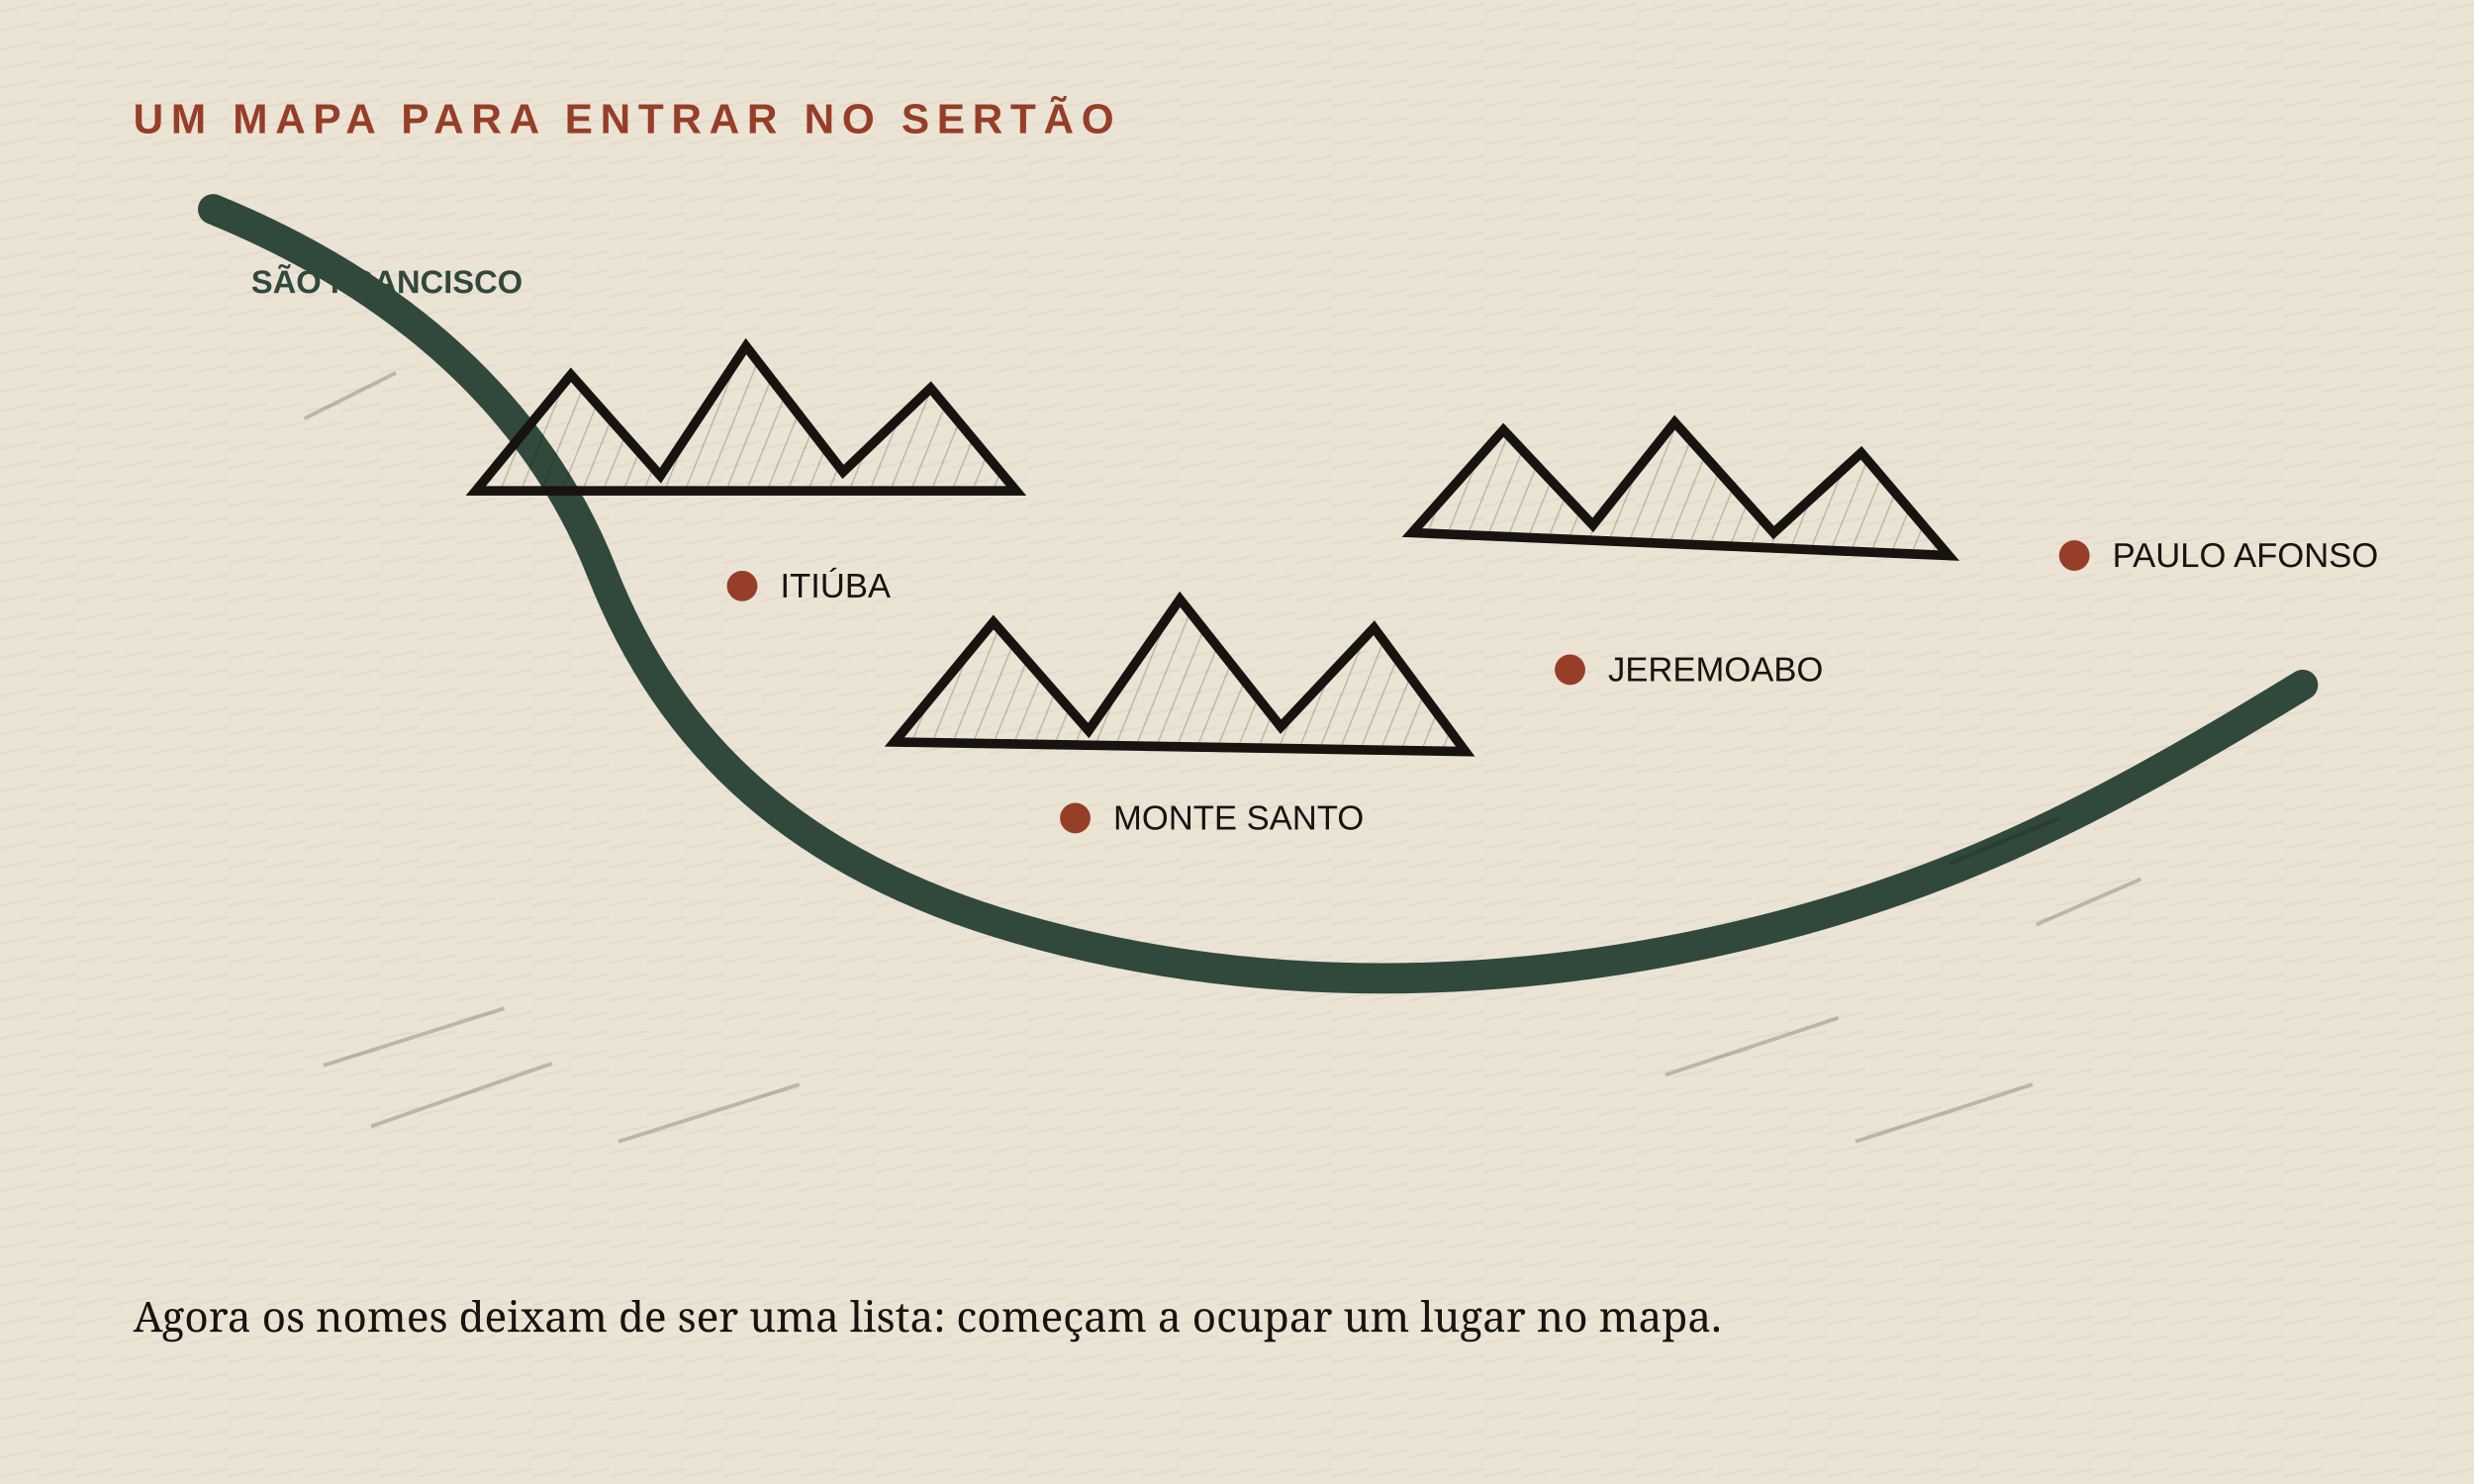
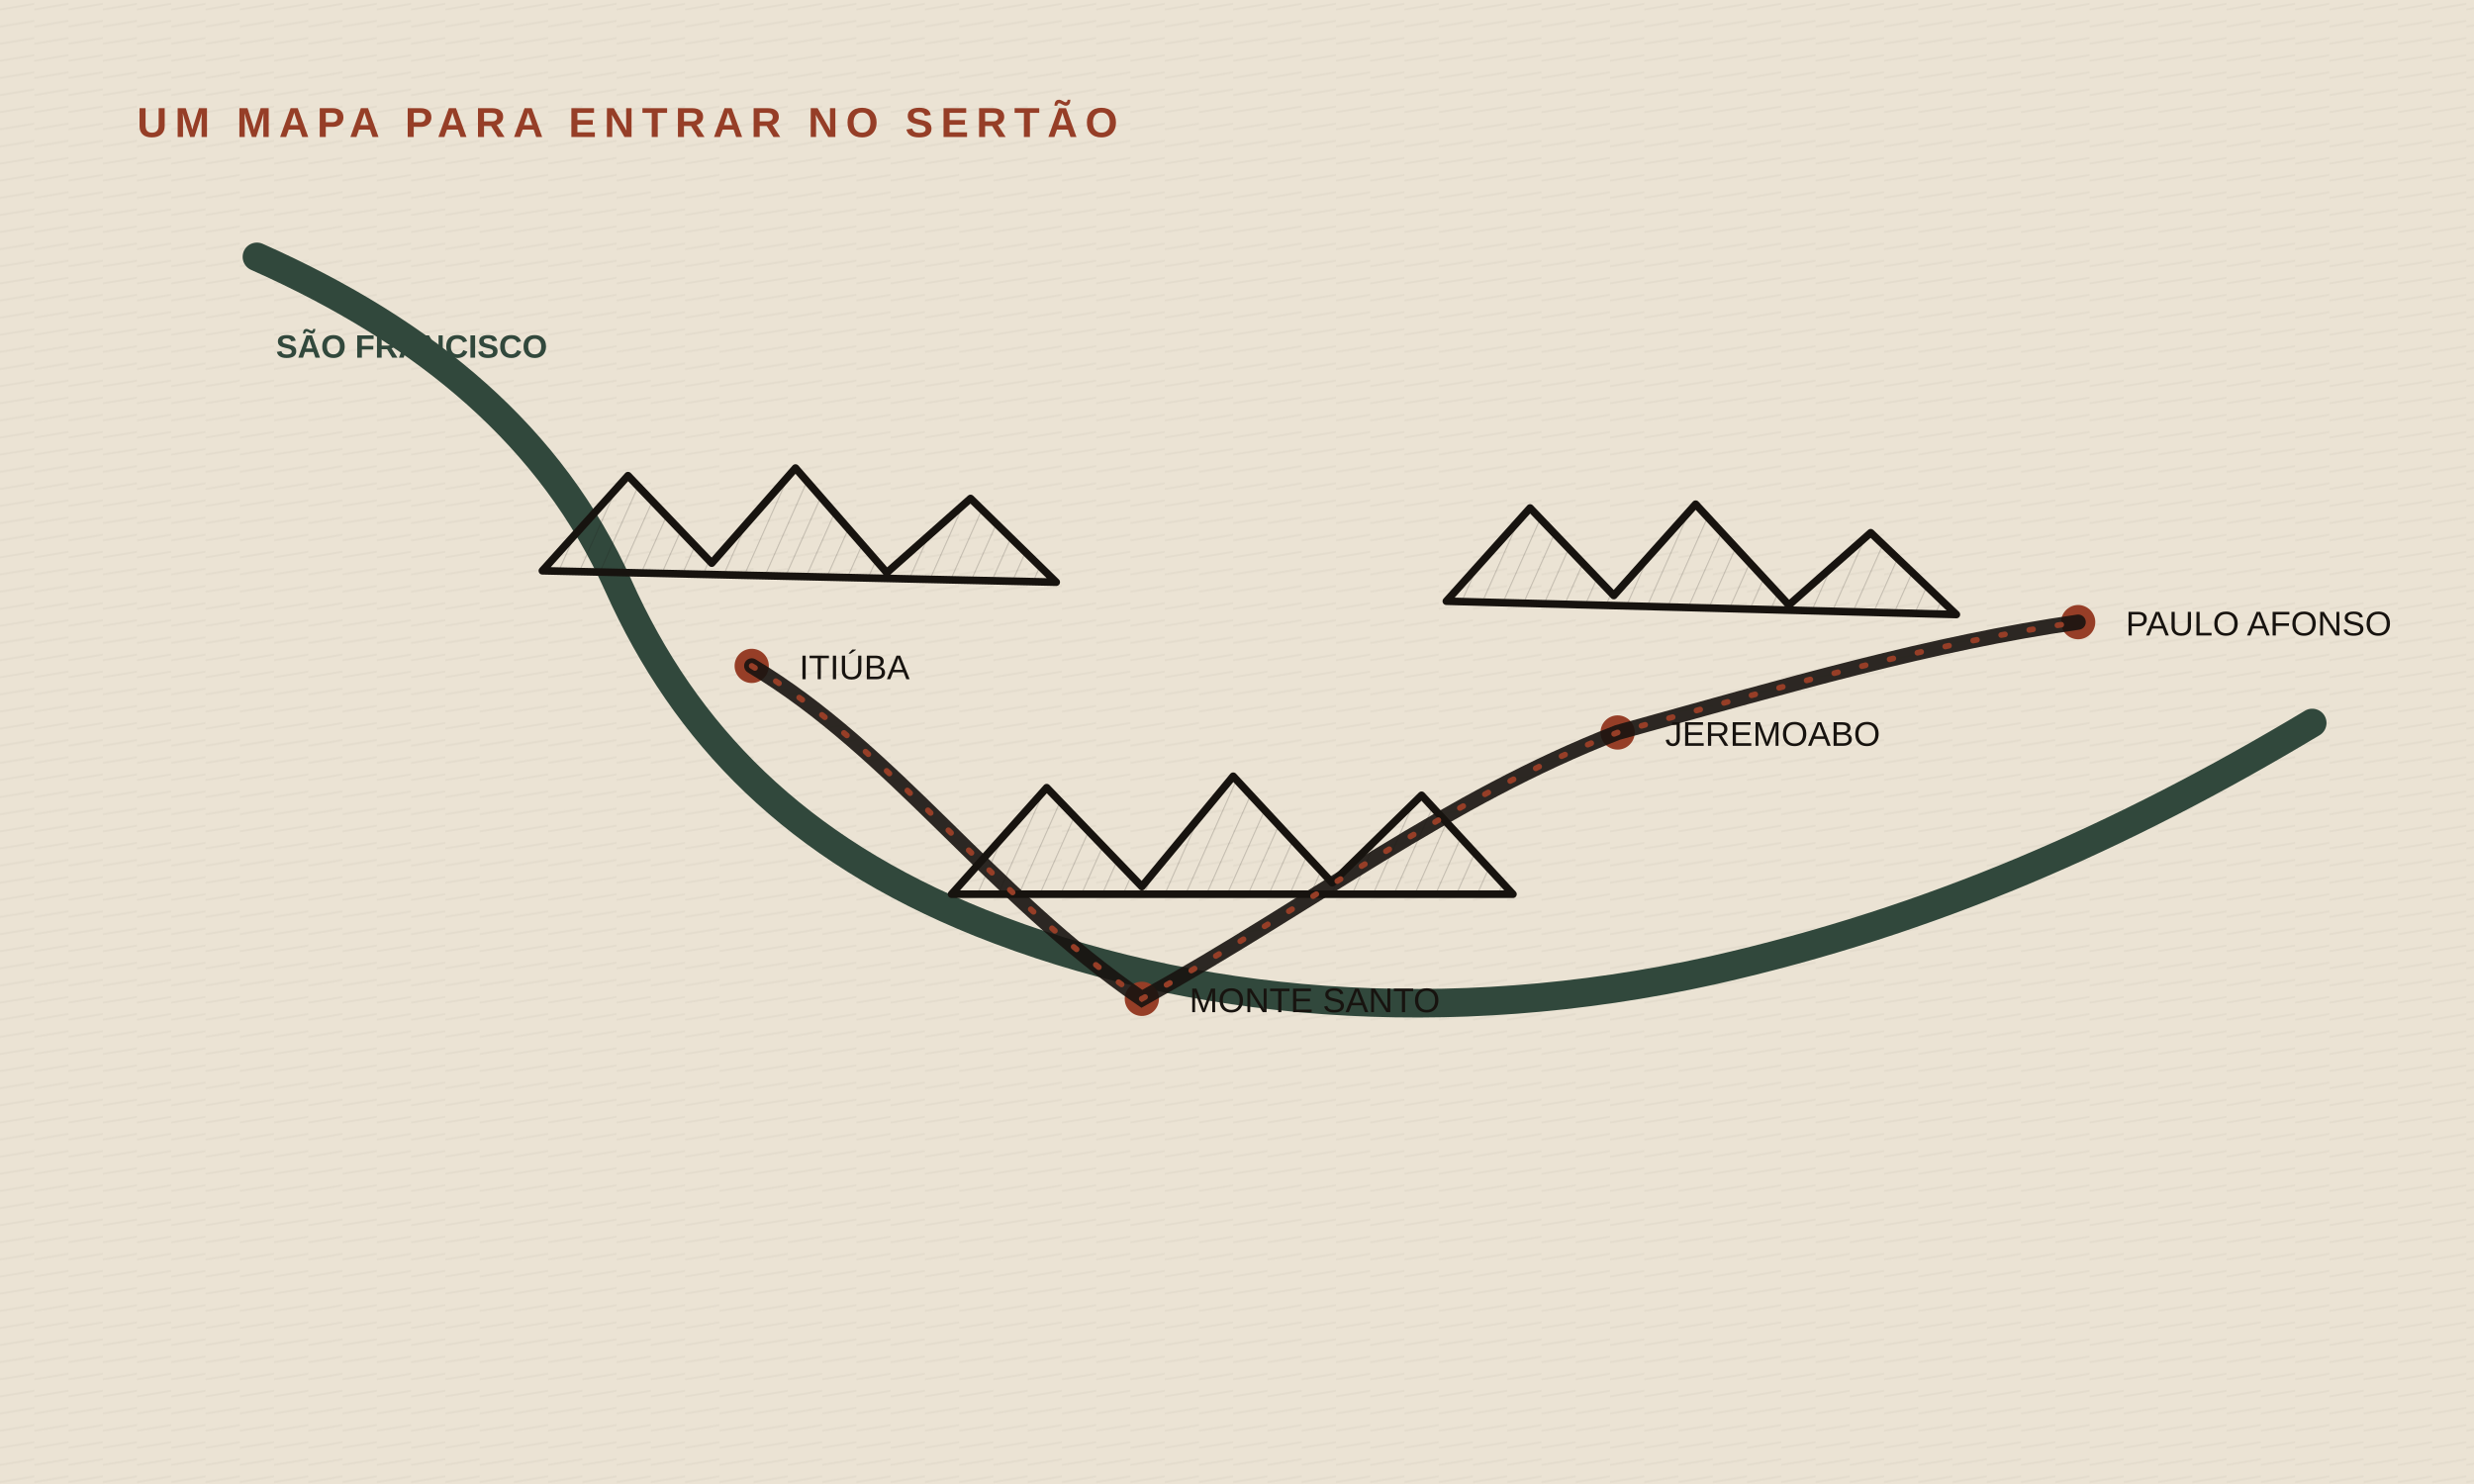
<svg xmlns="http://www.w3.org/2000/svg" viewBox="0 0 1300 780" role="img" aria-labelledby="t d">
  <defs>
-     <pattern id="paper" width="20" height="20" patternUnits="userSpaceOnUse">
-       <rect width="20" height="20" fill="#ebe3d4" />
-       <path d="M0 6L20 2M0 16L20 12" stroke="#17130f" stroke-opacity=".04" />
+     <pattern id="paper" width="18" height="18" patternUnits="userSpaceOnUse">
+       <rect width="18" height="18" fill="#ebe3d4" />
+       <path d="M0 5L18 2M0 14L18 11" stroke="#17130f" stroke-opacity=".035" />
    </pattern>
-     <pattern id="hatch" width="10" height="10" patternUnits="userSpaceOnUse" patternTransform="rotate(22)">
-       <line x1="0" y1="0" x2="0" y2="10" stroke="#17130f" stroke-width="1.4" opacity=".23" />
+     <pattern id="hatch" width="10" height="10" patternUnits="userSpaceOnUse" patternTransform="rotate(24)">
+       <line x1="0" y1="0" x2="0" y2="10" stroke="#17130f" stroke-width="1.2" opacity=".17" />
    </pattern>
  </defs>
  <rect width="1300" height="780" fill="url(#paper)" />
-   <text x="70" y="70" font-family="Arial" font-weight="800" font-size="22" letter-spacing="4" fill="#963e27">UM MAPA PARA ENTRAR NO SERTÃO</text>
-   <path d="M112 110C210 150 282 214 316 300C352 392 420 455 535 488C670 527 811 519 934 487C1042 459 1120 415 1210 360" fill="none" stroke="#31483c" stroke-width="16" stroke-linecap="round" />
-   <text x="132" y="154" font-family="Arial" font-size="17" font-weight="900" fill="#31483c">SÃO FRANCISCO</text>
-   <g fill="url(#hatch)" stroke="#17130f" stroke-width="5">
-     <path d="M250 258L300 197L347 250L392 182L443 248L489 204L534 258Z" />
-     <path d="M470 390L522 327L572 384L620 315L673 382L722 330L770 395Z" />
-     <path d="M742 280L790 226L837 276L880 222L932 280L978 238L1024 292Z" />
+   <text x="72" y="72" font-family="Arial, Helvetica, sans-serif" font-size="22" font-weight="800" letter-spacing="4" fill="#963e27">UM MAPA PARA ENTRAR NO SERTÃO</text>
+   <path d="M135 135 C225 175 290 230 325 308 C360 386 418 446 515 485 C625 529 760 541 900 510 C1015 484 1115 440 1215 380" fill="none" stroke="#31483c" stroke-width="15" stroke-linecap="round" />
+   <text x="145" y="188" font-family="Arial, Helvetica, sans-serif" font-size="17" font-weight="900" fill="#31483c">SÃO FRANCISCO</text>
+   <g fill="url(#hatch)" stroke="#17130f" stroke-width="4" stroke-linejoin="round">
+     <path d="M285 300 L330 250 L374 296 L418 246 L466 301 L510 262 L555 306 Z" />
+     <path d="M500 470 L550 414 L600 466 L648 408 L700 464 L747 418 L795 470 Z" />
+     <path d="M760 316 L804 267 L848 313 L891 265 L940 318 L983 280 L1028 323 Z" />
  </g>
-   <g font-family="Arial" font-size="18" fill="#17130f">
-     <circle cx="390" cy="308" r="8" fill="#963e27" />
-     <text x="410" y="314">ITIÚBA</text>
-     <circle cx="565" cy="430" r="8" fill="#963e27" />
-     <text x="585" y="436">MONTE SANTO</text>
-     <circle cx="825" cy="352" r="8" fill="#963e27" />
-     <text x="845" y="358">JEREMOABO</text>
-     <circle cx="1090" cy="292" r="8" fill="#963e27" />
-     <text x="1110" y="298">PAULO AFONSO</text>
+   <g font-family="Arial, Helvetica, sans-serif" font-size="18" fill="#17130f">
+     <circle cx="395" cy="350" r="9" fill="#963e27" />
+     <text x="420" y="357">ITIÚBA</text>
+     <circle cx="600" cy="525" r="9" fill="#963e27" />
+     <text x="625" y="532">MONTE SANTO</text>
+     <circle cx="850" cy="385" r="9" fill="#963e27" />
+     <text x="875" y="392">JEREMOABO</text>
+     <circle cx="1092" cy="327" r="9" fill="#963e27" />
+     <text x="1117" y="334">PAULO AFONSO</text>
  </g>
-   <g stroke="#17130f" stroke-width="2" opacity=".22">
-     <path d="M170 560L265 530M195 592L290 559M325 600L420 570M875 565L966 535M975 600L1068 570" />
-     <path d="M160 220L208 196M1024 454L1082 430M1070 486L1125 462" />
-   </g>
-   <text x="70" y="700" font-family="Georgia" font-size="22" fill="#17130f">Agora os nomes deixam de ser uma lista: começam a ocupar um lugar no mapa.</text>
+   <path d="M395 350 C470 395 520 470 600 525 C690 475 760 420 850 385 C940 360 1015 338 1092 327" fill="none" stroke="#17130f" stroke-width="8" stroke-linecap="round" opacity=".90" />
+   <path d="M395 350 C470 395 520 470 600 525 C690 475 760 420 850 385 C940 360 1015 338 1092 327" fill="none" stroke="#963e27" stroke-width="3" stroke-dasharray="2 13" stroke-linecap="round" />
</svg>
